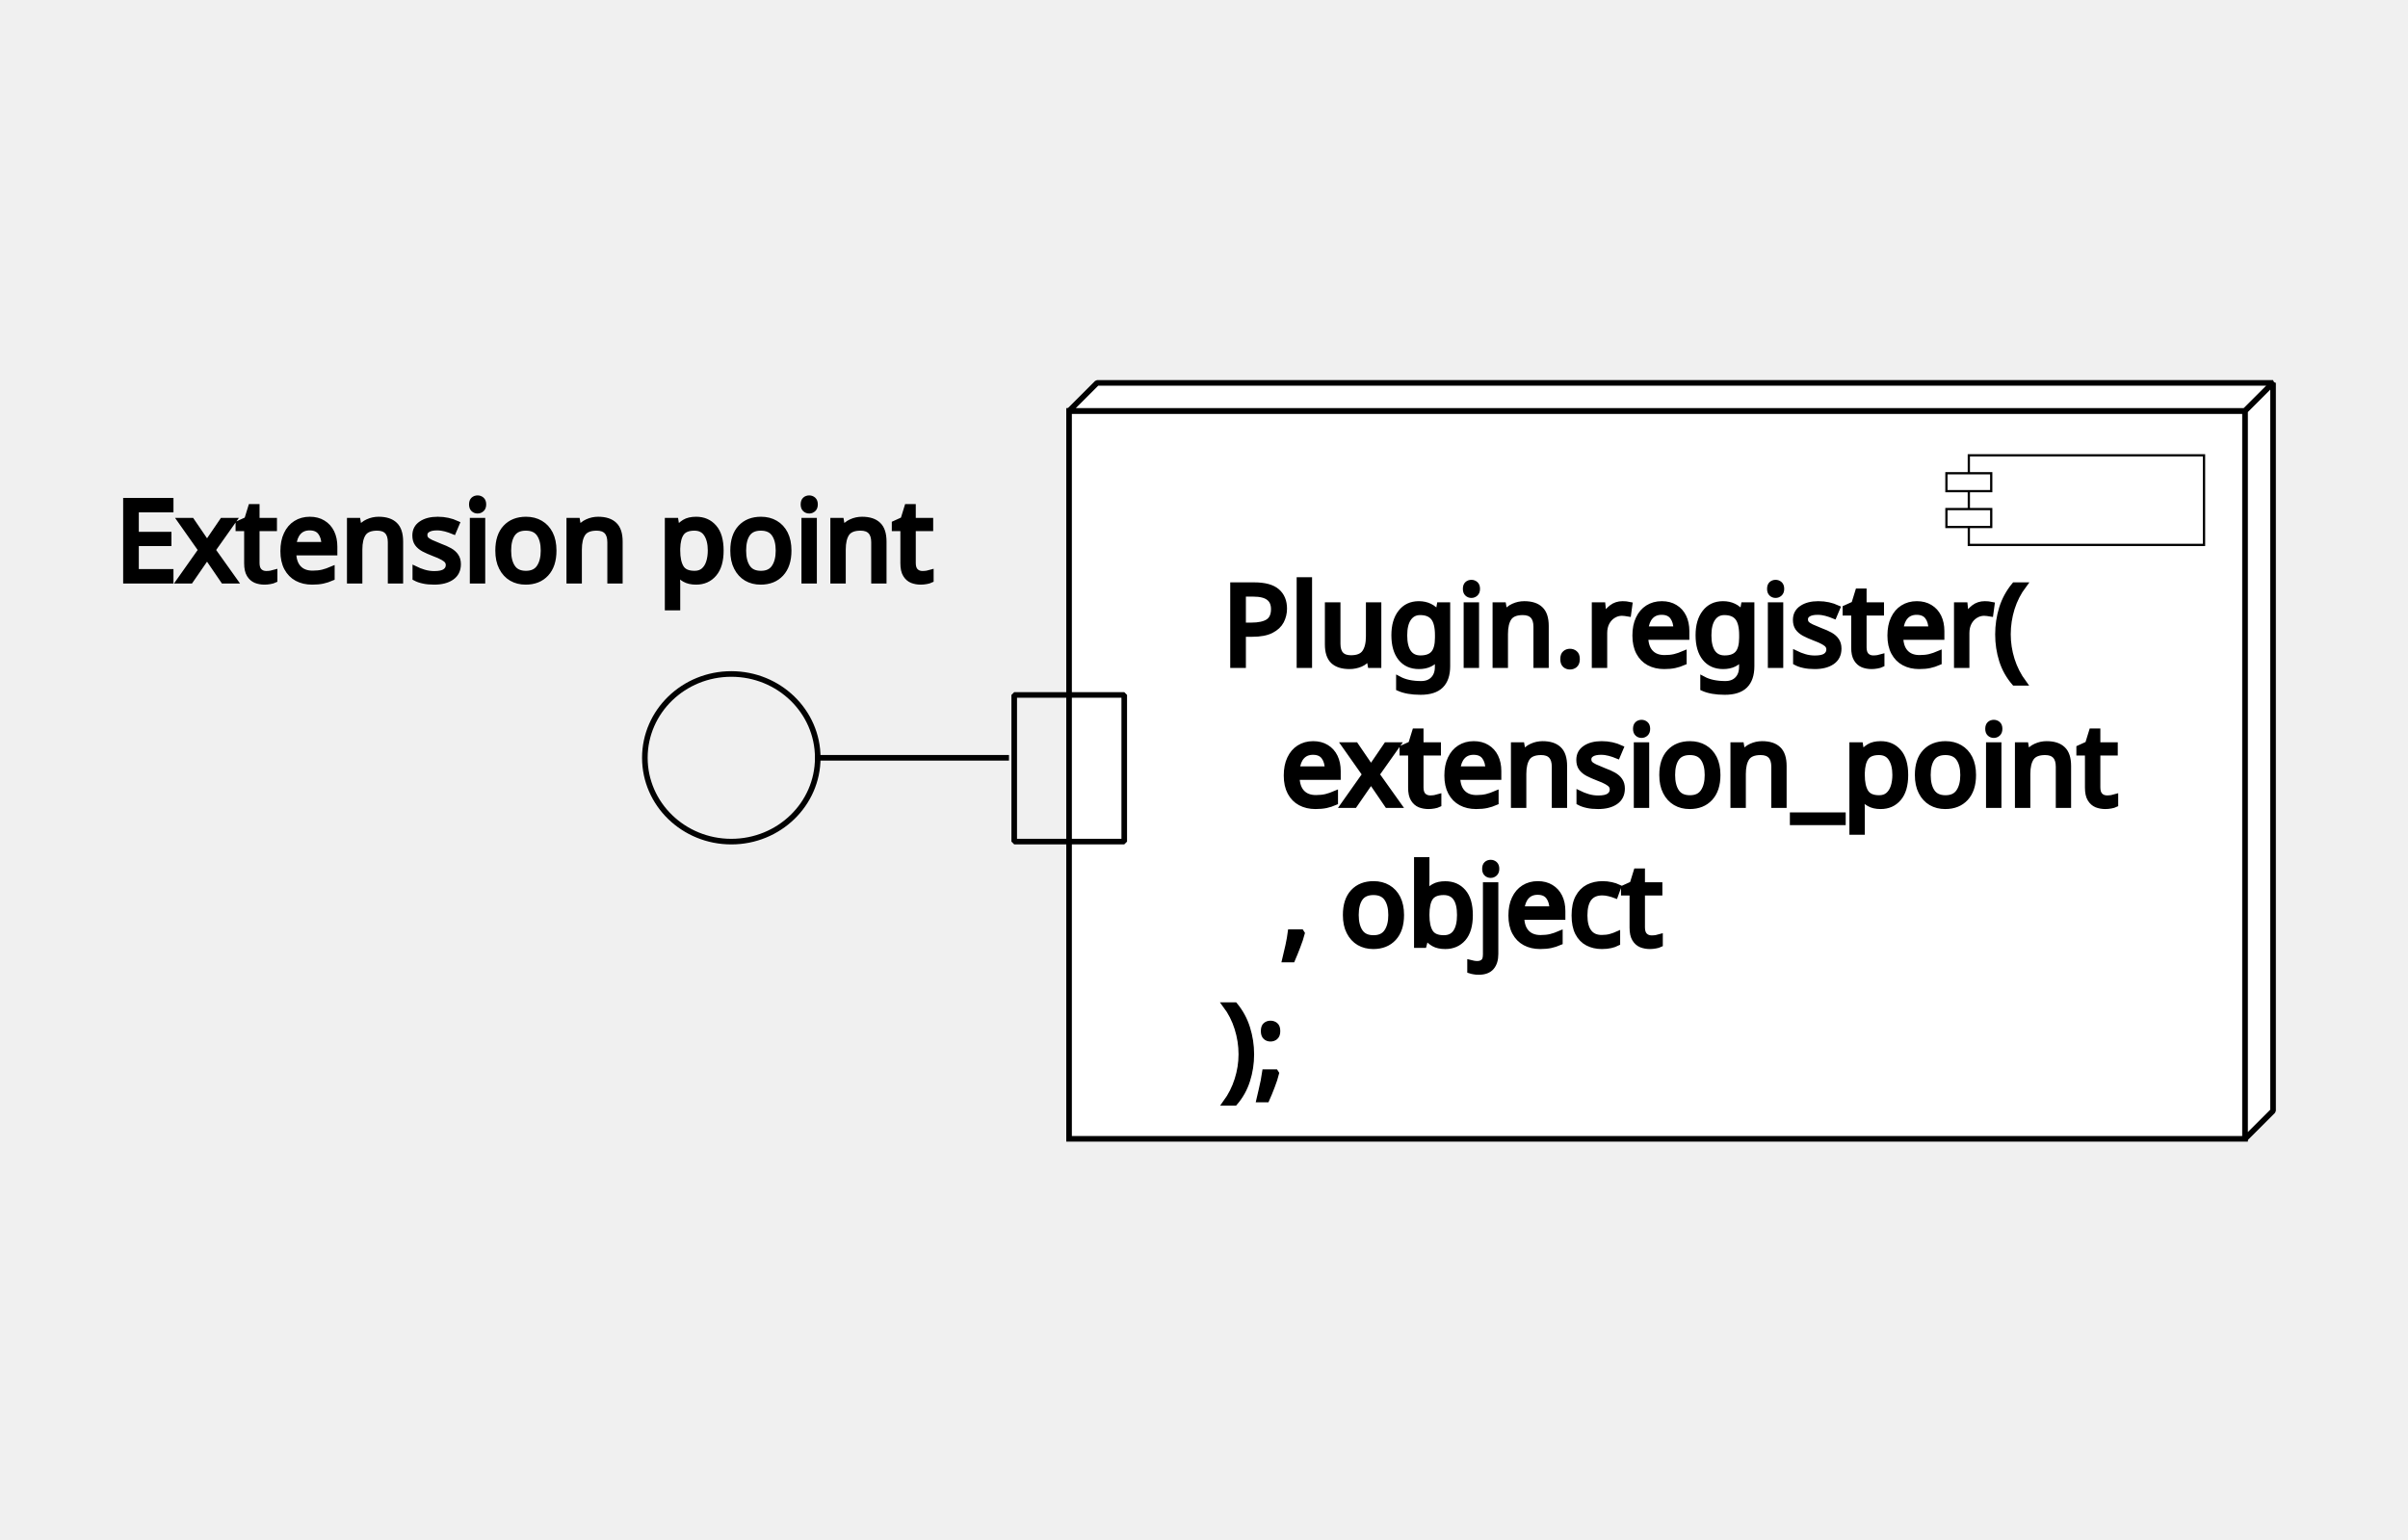
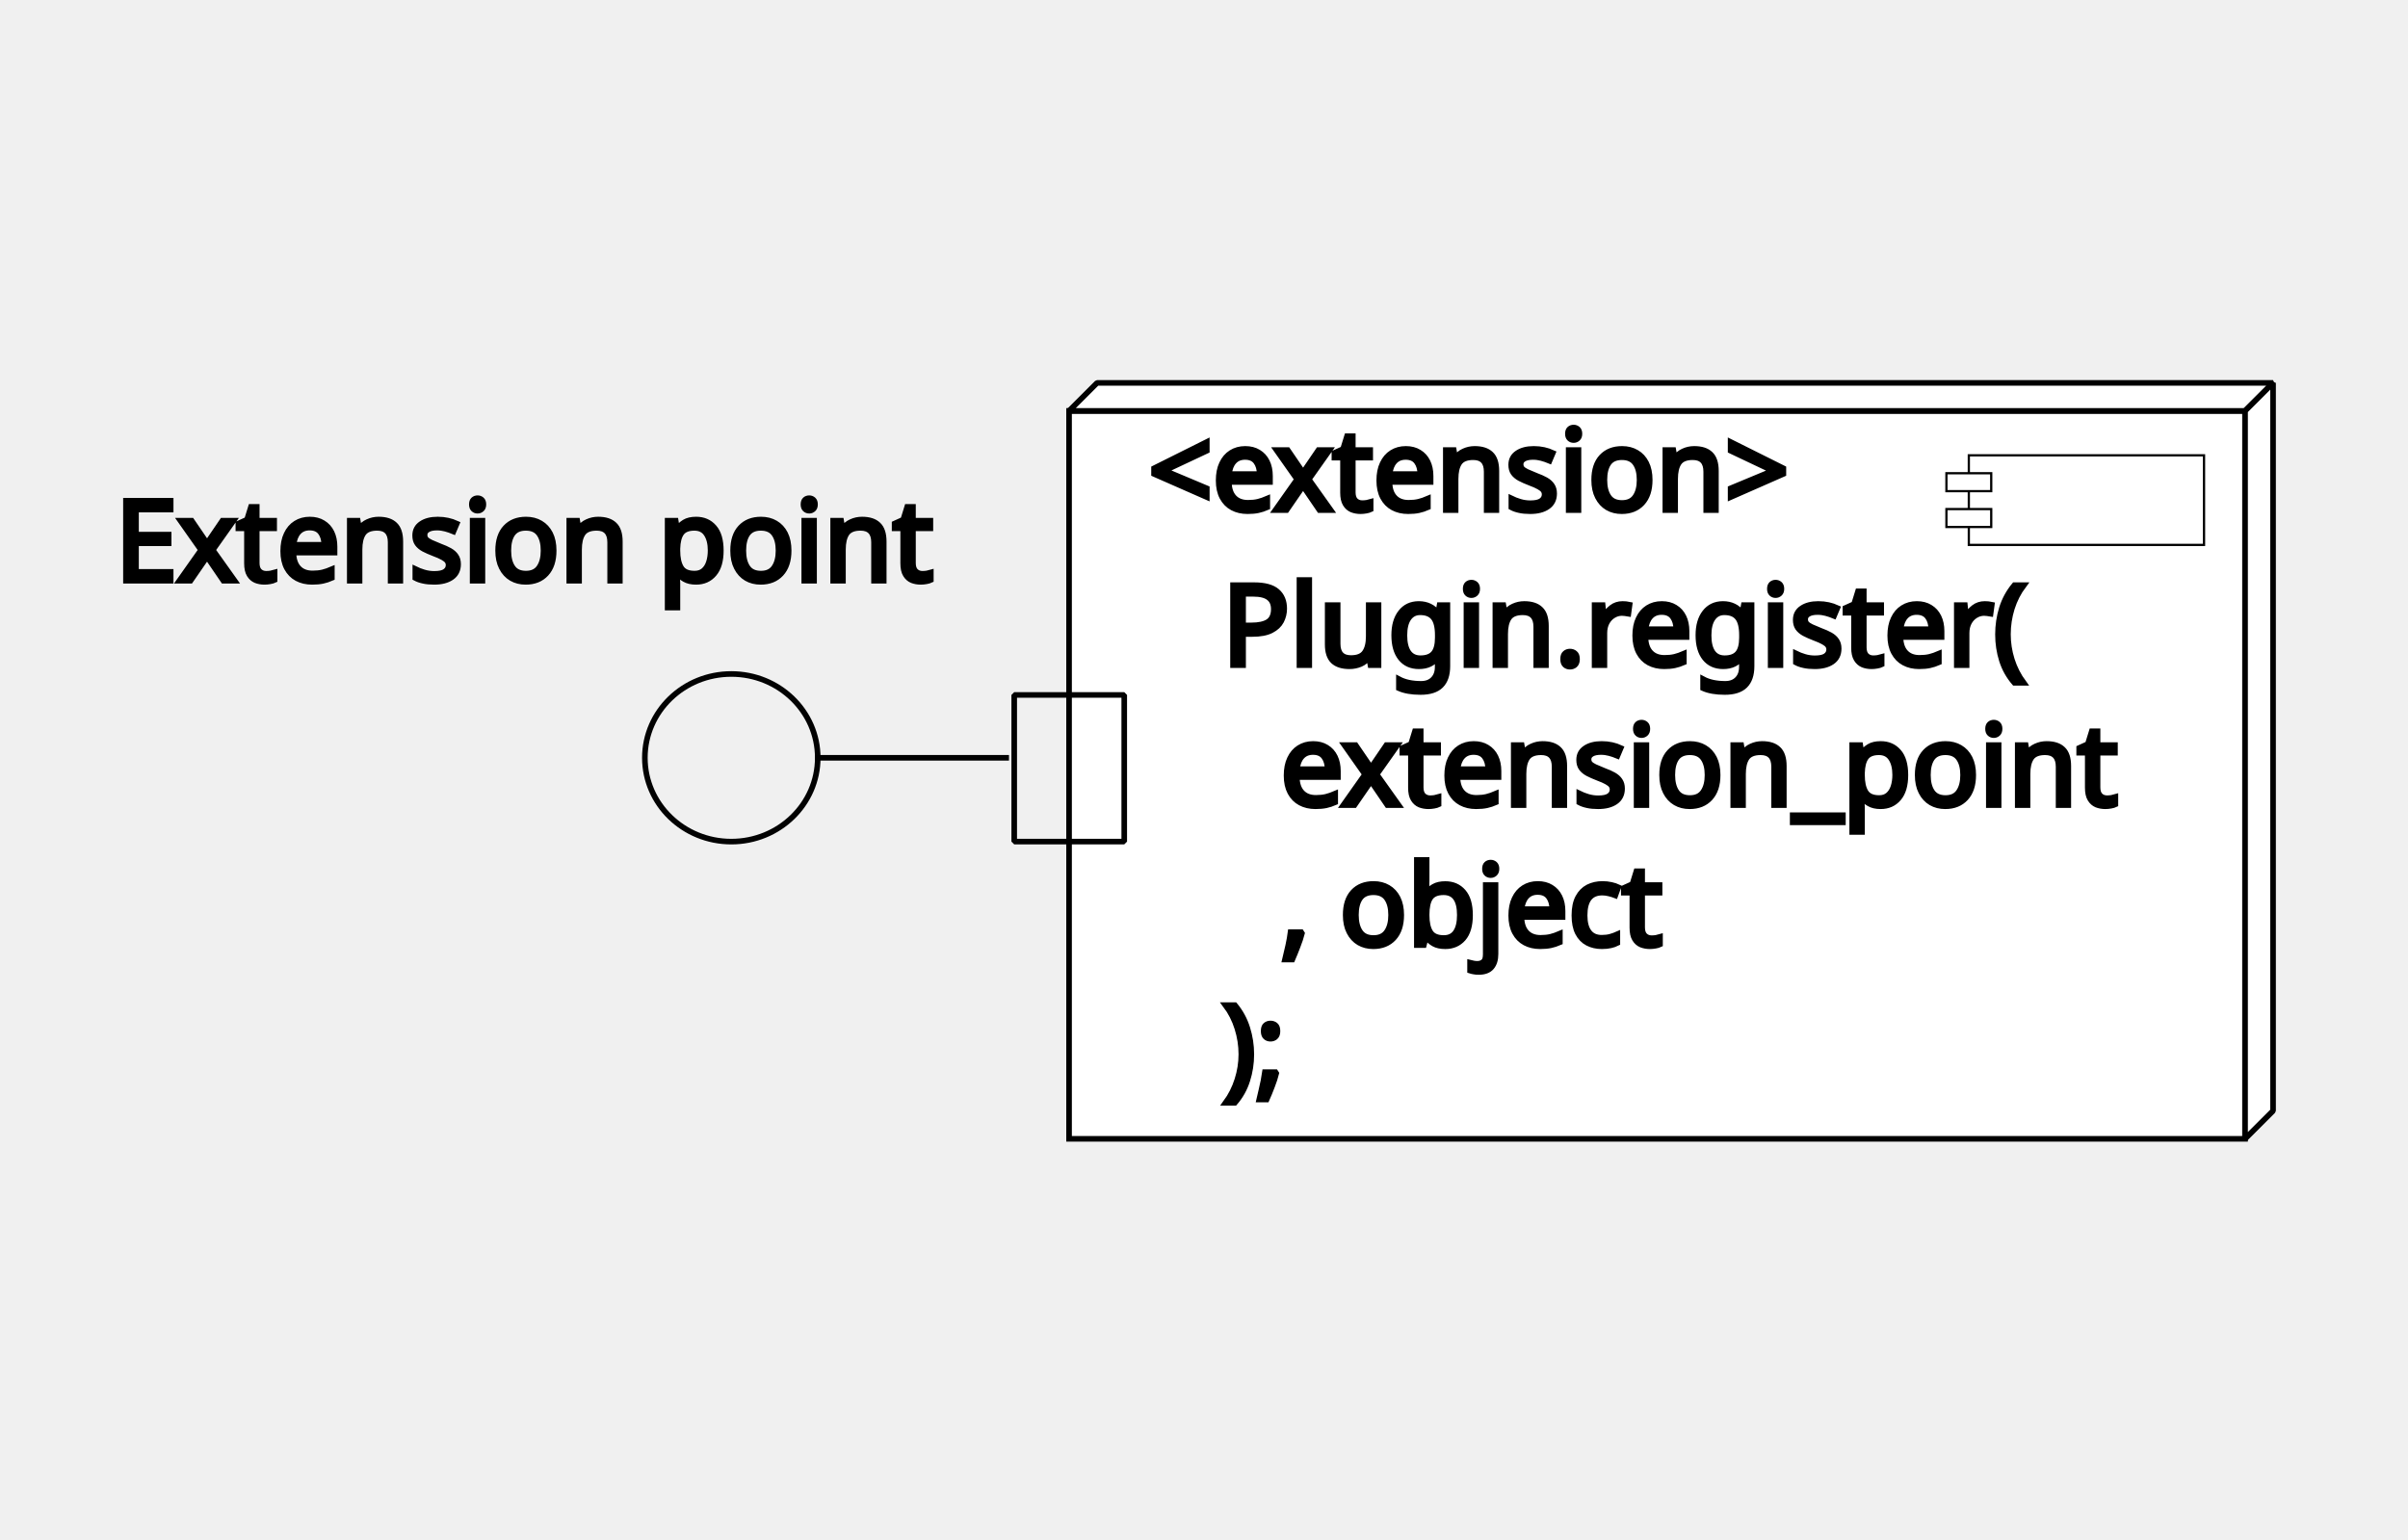
<svg xmlns="http://www.w3.org/2000/svg" viewBox="165 100 430 275" id="svg4022" version="1.1" width="100%" height="100%">
  <defs id="defs4148">
    </defs>
  <style type="text/css" id="style4024">
* {
	stroke: black;
}

text {
	fill: black;
	stroke: none;
	font-size: 10px;
	font-family: sans-serif;
}

rect, ellipse {
	fill: white;
}

polygon {
	stroke-miterlimit: 1;
	fill: white;
}
</style>
  <text xml:space="preserve" style="font-size:40px;font-style:normal;font-weight:normal;line-height:125%;letter-spacing:0px;word-spacing:0px;fill:#000000;fill-opacity:1;stroke:none;font-family:Sans;-inkscape-font-specification:Sans" x="-139.398" y="10.237" id="text4386" transform="translate(165,100)">
    <tspan id="tspan4388" style="stroke:#000000;font-style:normal;-inkscape-font-specification:Sans" x="-139.398" y="10.237" />
  </text>
  <g transform="translate(-591.3998,300.1437)" id="g4000-4" style="stroke:#000000">
    <g style="stroke:#000000" id="g3357-4-8-2-7" transform="translate(401.4435,-266.1836)">
      <rect x="545.861" y="139.422" width="210" height="130" id="rect4044-5-4-2-4-6" style="fill:#ffffff;stroke:#000000" />
      <g style="stroke:#000000" id="g3309-9-3-7-5">
        <g style="stroke:#000000" id="g3301-9-0-7-7">
          <polygon points="590,235 585,240 375,240 380,235 " id="polygon4046-6-2-15-7-7" transform="translate(170.8606,-100.578)" style="fill:#ffffff;stroke:#000000;stroke-miterlimit:1" />
          <polygon points="590,365 585,370 585,240 590,235 " id="polygon4048-6-0-8-5-5" transform="translate(170.8606,-100.578)" style="fill:#ffffff;stroke:#000000;stroke-miterlimit:1" />
        </g>
        <g style="stroke:#000000" transform="matrix(0.4,0,0,0.4,548.5323,95.35455)" id="g4274-8-3-5-4-4-5">
          <rect style="fill:#ffffff;stroke:#000000" x="395" y="130" width="105" height="40" id="rect4090-5-5-8-8-9-4" />
          <rect style="fill:#ffffff;stroke:#000000" x="385" y="138" width="20" height="8" id="rect4092-1-9-4-9-9-1" />
          <rect style="fill:#ffffff;stroke:#000000" x="385" y="154" width="20" height="8" id="rect4094-3-4-9-7-2-7" />
        </g>
      </g>
    </g>
    <g style="stroke:#000000" id="g3266-1-1-6-4-8" transform="matrix(1,0,0,-1,402.0304,141.7902)">
      <rect style="opacity:0.99;fill:none;stroke:#000000;stroke-width:1;stroke-linecap:butt;stroke-linejoin:bevel;stroke-miterlimit:0;stroke-opacity:1;stroke-dasharray:none" id="rect4961-6-9-5-0-2" width="19.647" height="26.196" x="370.48" y="91.631" transform="translate(165,100)" />
      <path transform="translate(190.7278,179.5223)" style="opacity:0.99;fill:none;stroke:#000000;stroke-width:1;stroke-linecap:butt;stroke-linejoin:bevel;stroke-miterlimit:0;stroke-opacity:1;stroke-dasharray:none" id="path4963-2-2-4-4-5-4" d="m 309.669,27.077 c 0,8.267 -6.911,14.969 -15.437,14.969 -8.525,0 -15.437,-6.702 -15.437,-14.969 0,-8.267 6.911,-14.969 15.437,-14.969 8.525,0 15.437,6.702 15.437,14.969 z" />
      <path style="fill:none;stroke:#000000;stroke-width:1px;stroke-linecap:butt;stroke-linejoin:miter;stroke-opacity:1" d="m 334.929,106.6 34.616,0" id="path3128-4-9-9-6-4" transform="translate(165,100)" />
    </g>
  </g>
  <text xml:space="preserve" style="font-size:40px;font-style:normal;font-weight:normal;line-height:125%;letter-spacing:0px;word-spacing:0px;fill:#000000;fill-opacity:1;stroke:none;font-family:Sans;-inkscape-font-specification:Sans" x="383.246" y="218.785" id="text3369">
    <tspan id="tspan3371" style="font-size:20px;font-style:normal;font-variant:normal;font-weight:normal;font-stretch:normal;text-align:start;line-height:125%;writing-mode:lr-tb;text-anchor:start;stroke:#000000;font-family:Sans;-inkscape-font-specification:Sans" x="383.246" y="218.785">Plugin.register(</tspan>
    <tspan style="font-size:20px;font-style:normal;font-variant:normal;font-weight:normal;font-stretch:normal;text-align:start;line-height:125%;writing-mode:lr-tb;text-anchor:start;stroke:#000000;font-family:Sans;-inkscape-font-specification:Sans" x="383.246" y="243.785" id="tspan3373">  extension_point</tspan>
    <tspan style="font-size:20px;font-style:normal;font-variant:normal;font-weight:normal;font-stretch:normal;text-align:start;line-height:125%;writing-mode:lr-tb;text-anchor:start;stroke:#000000;font-family:Sans;-inkscape-font-specification:Sans" x="383.246" y="268.785" id="tspan3375">  , object</tspan>
    <tspan style="font-size:20px;font-style:normal;font-variant:normal;font-weight:normal;font-stretch:normal;text-align:start;line-height:125%;writing-mode:lr-tb;text-anchor:start;stroke:#000000;font-family:Sans;-inkscape-font-specification:Sans" x="383.246" y="293.785" id="tspan3377">);</tspan>
  </text>
  <text xml:space="preserve" style="font-size:20px;font-style:normal;font-weight:normal;line-height:125%;letter-spacing:0px;word-spacing:0px;fill:#000000;fill-opacity:1;stroke:none;font-family:Sans;-inkscape-font-specification:Sans" x="185.554" y="203.708" id="text3379">
    <tspan id="tspan3381" style="font-size:20px;stroke:#000000" x="185.554" y="203.708">Extension point</tspan>
  </text>
+   <text xml:space="preserve" style="font-size:20px;font-style:normal;font-weight:normal;line-height:125%;letter-spacing:0px;word-spacing:0px;fill:#000000;fill-opacity:1;stroke:none;font-family:Sans;-inkscape-font-specification:Sans" x="205.077" y="91.092" id="text9198" transform="translate(165,100)">
+     <tspan id="tspan9200" style="stroke:#000000" x="205.077" y="91.092">&lt;extension&gt;</tspan>
+   </text>
</svg>
